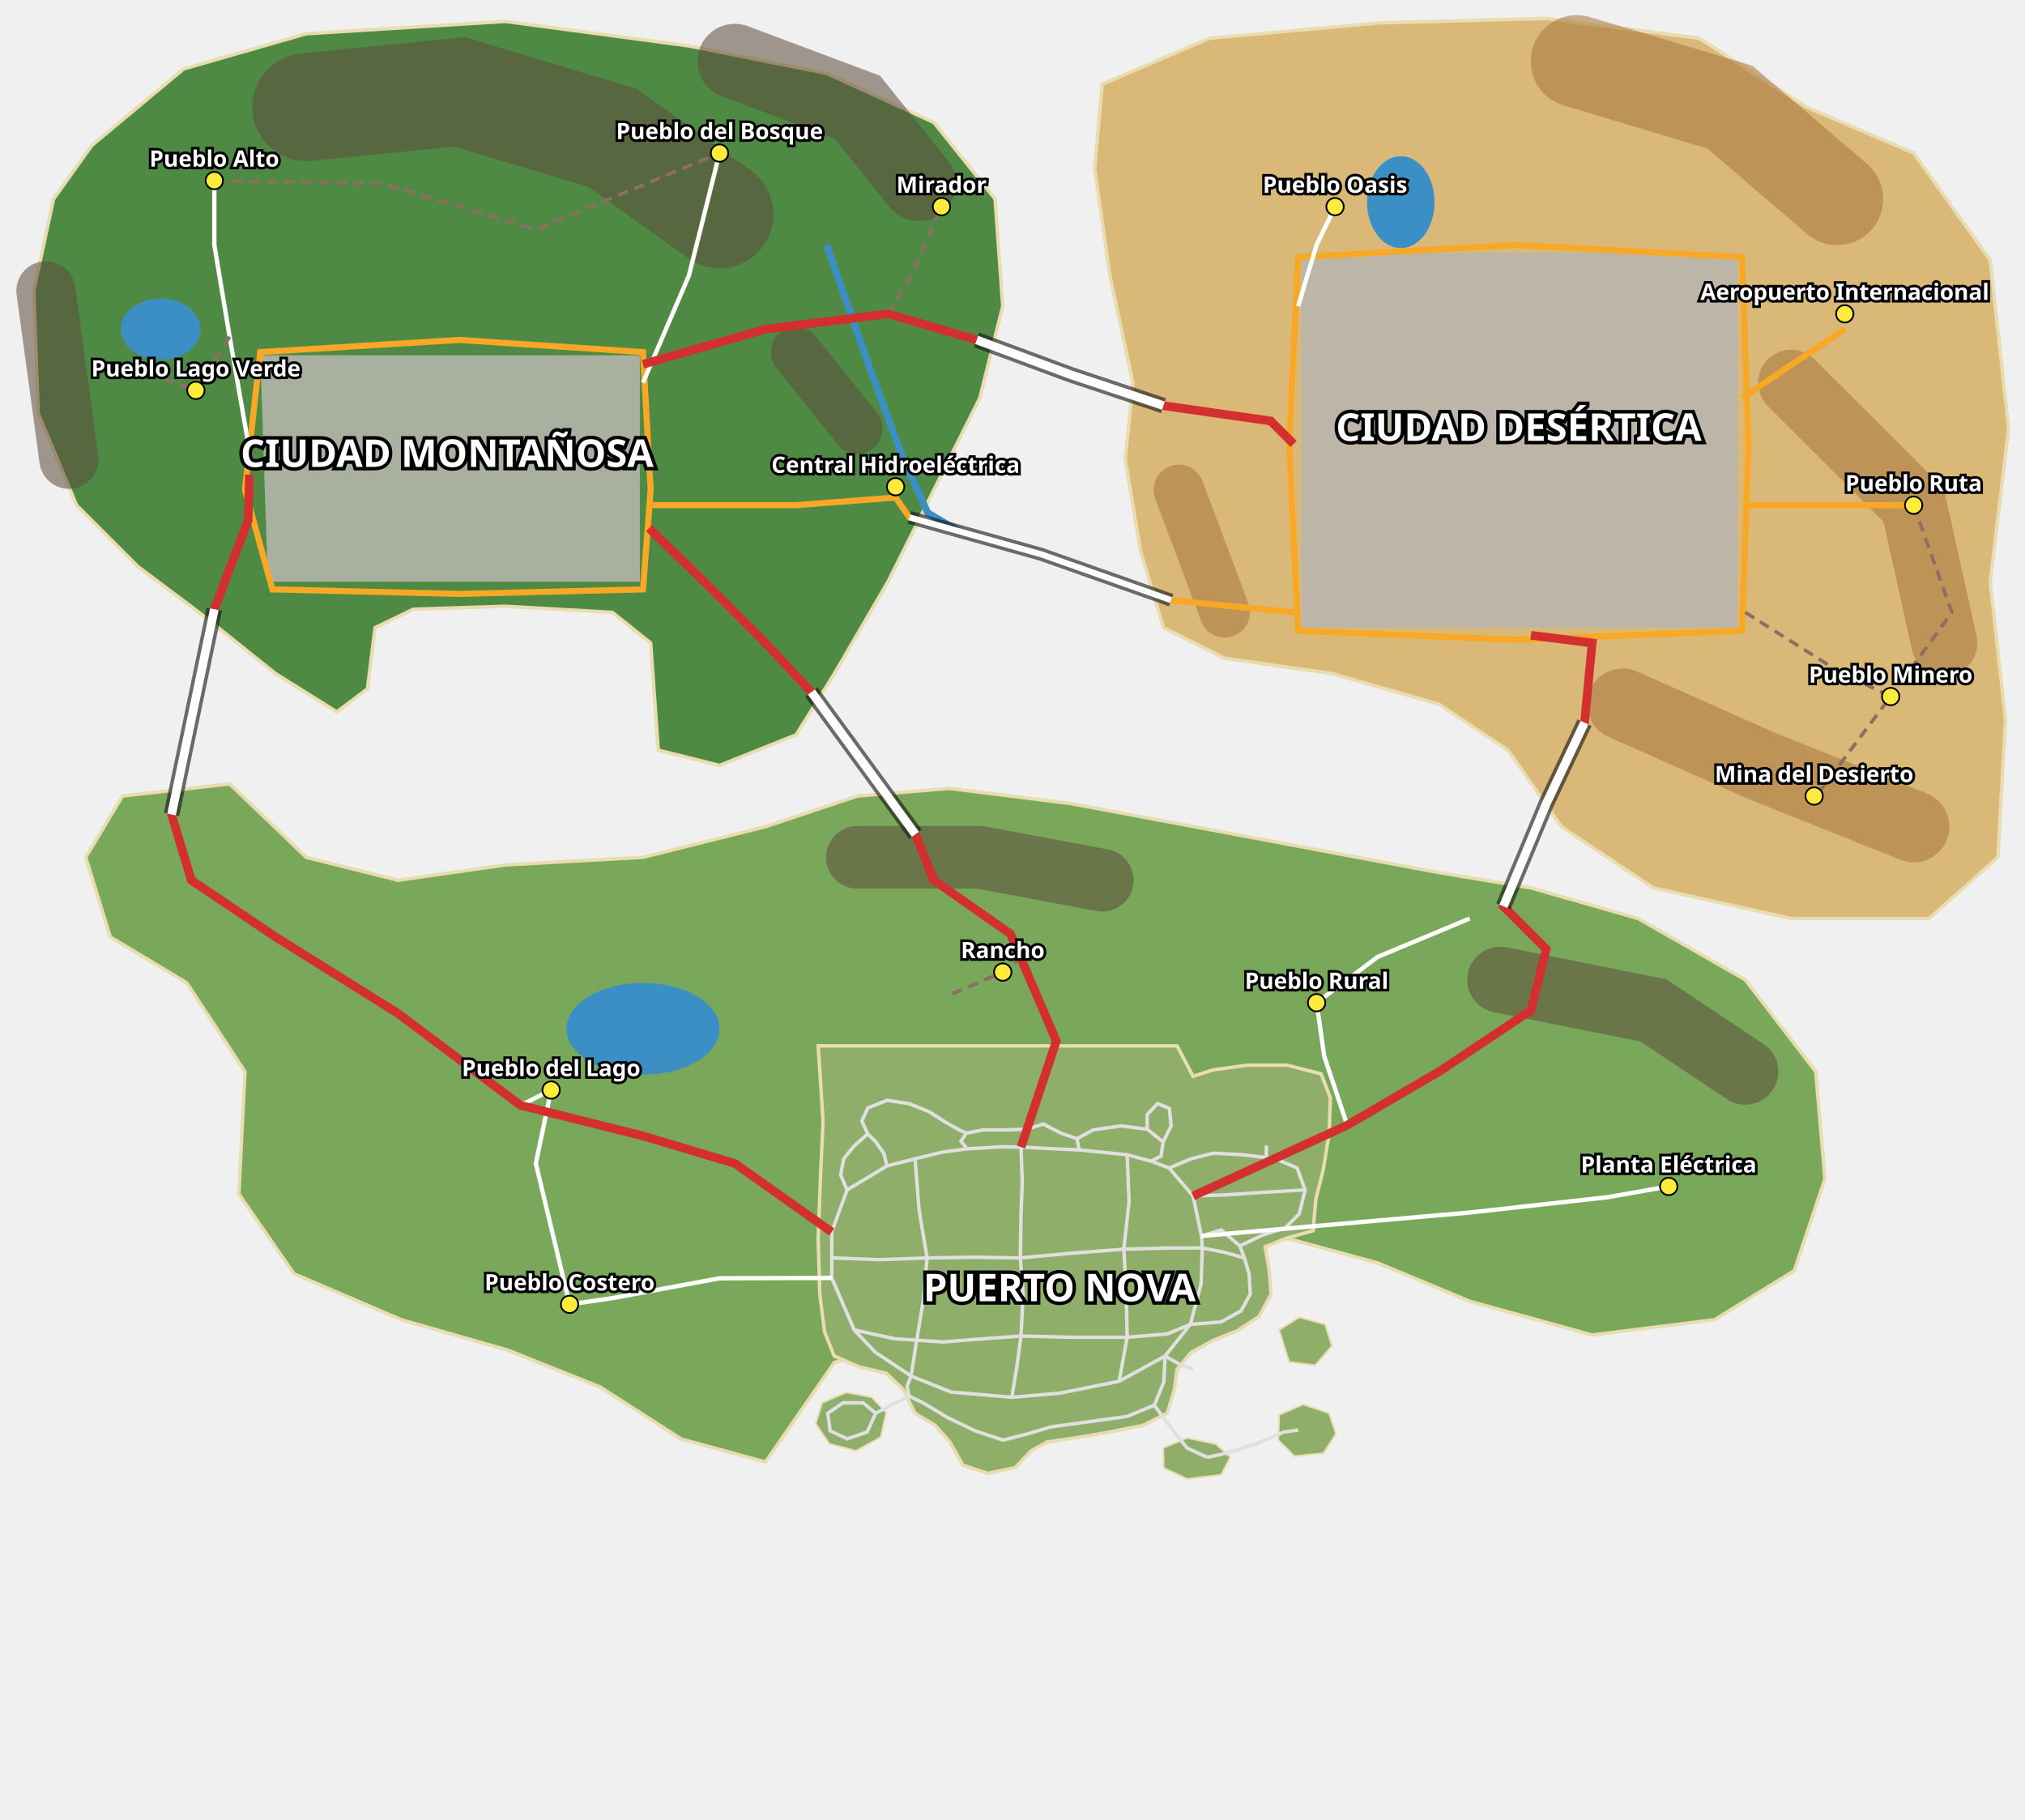
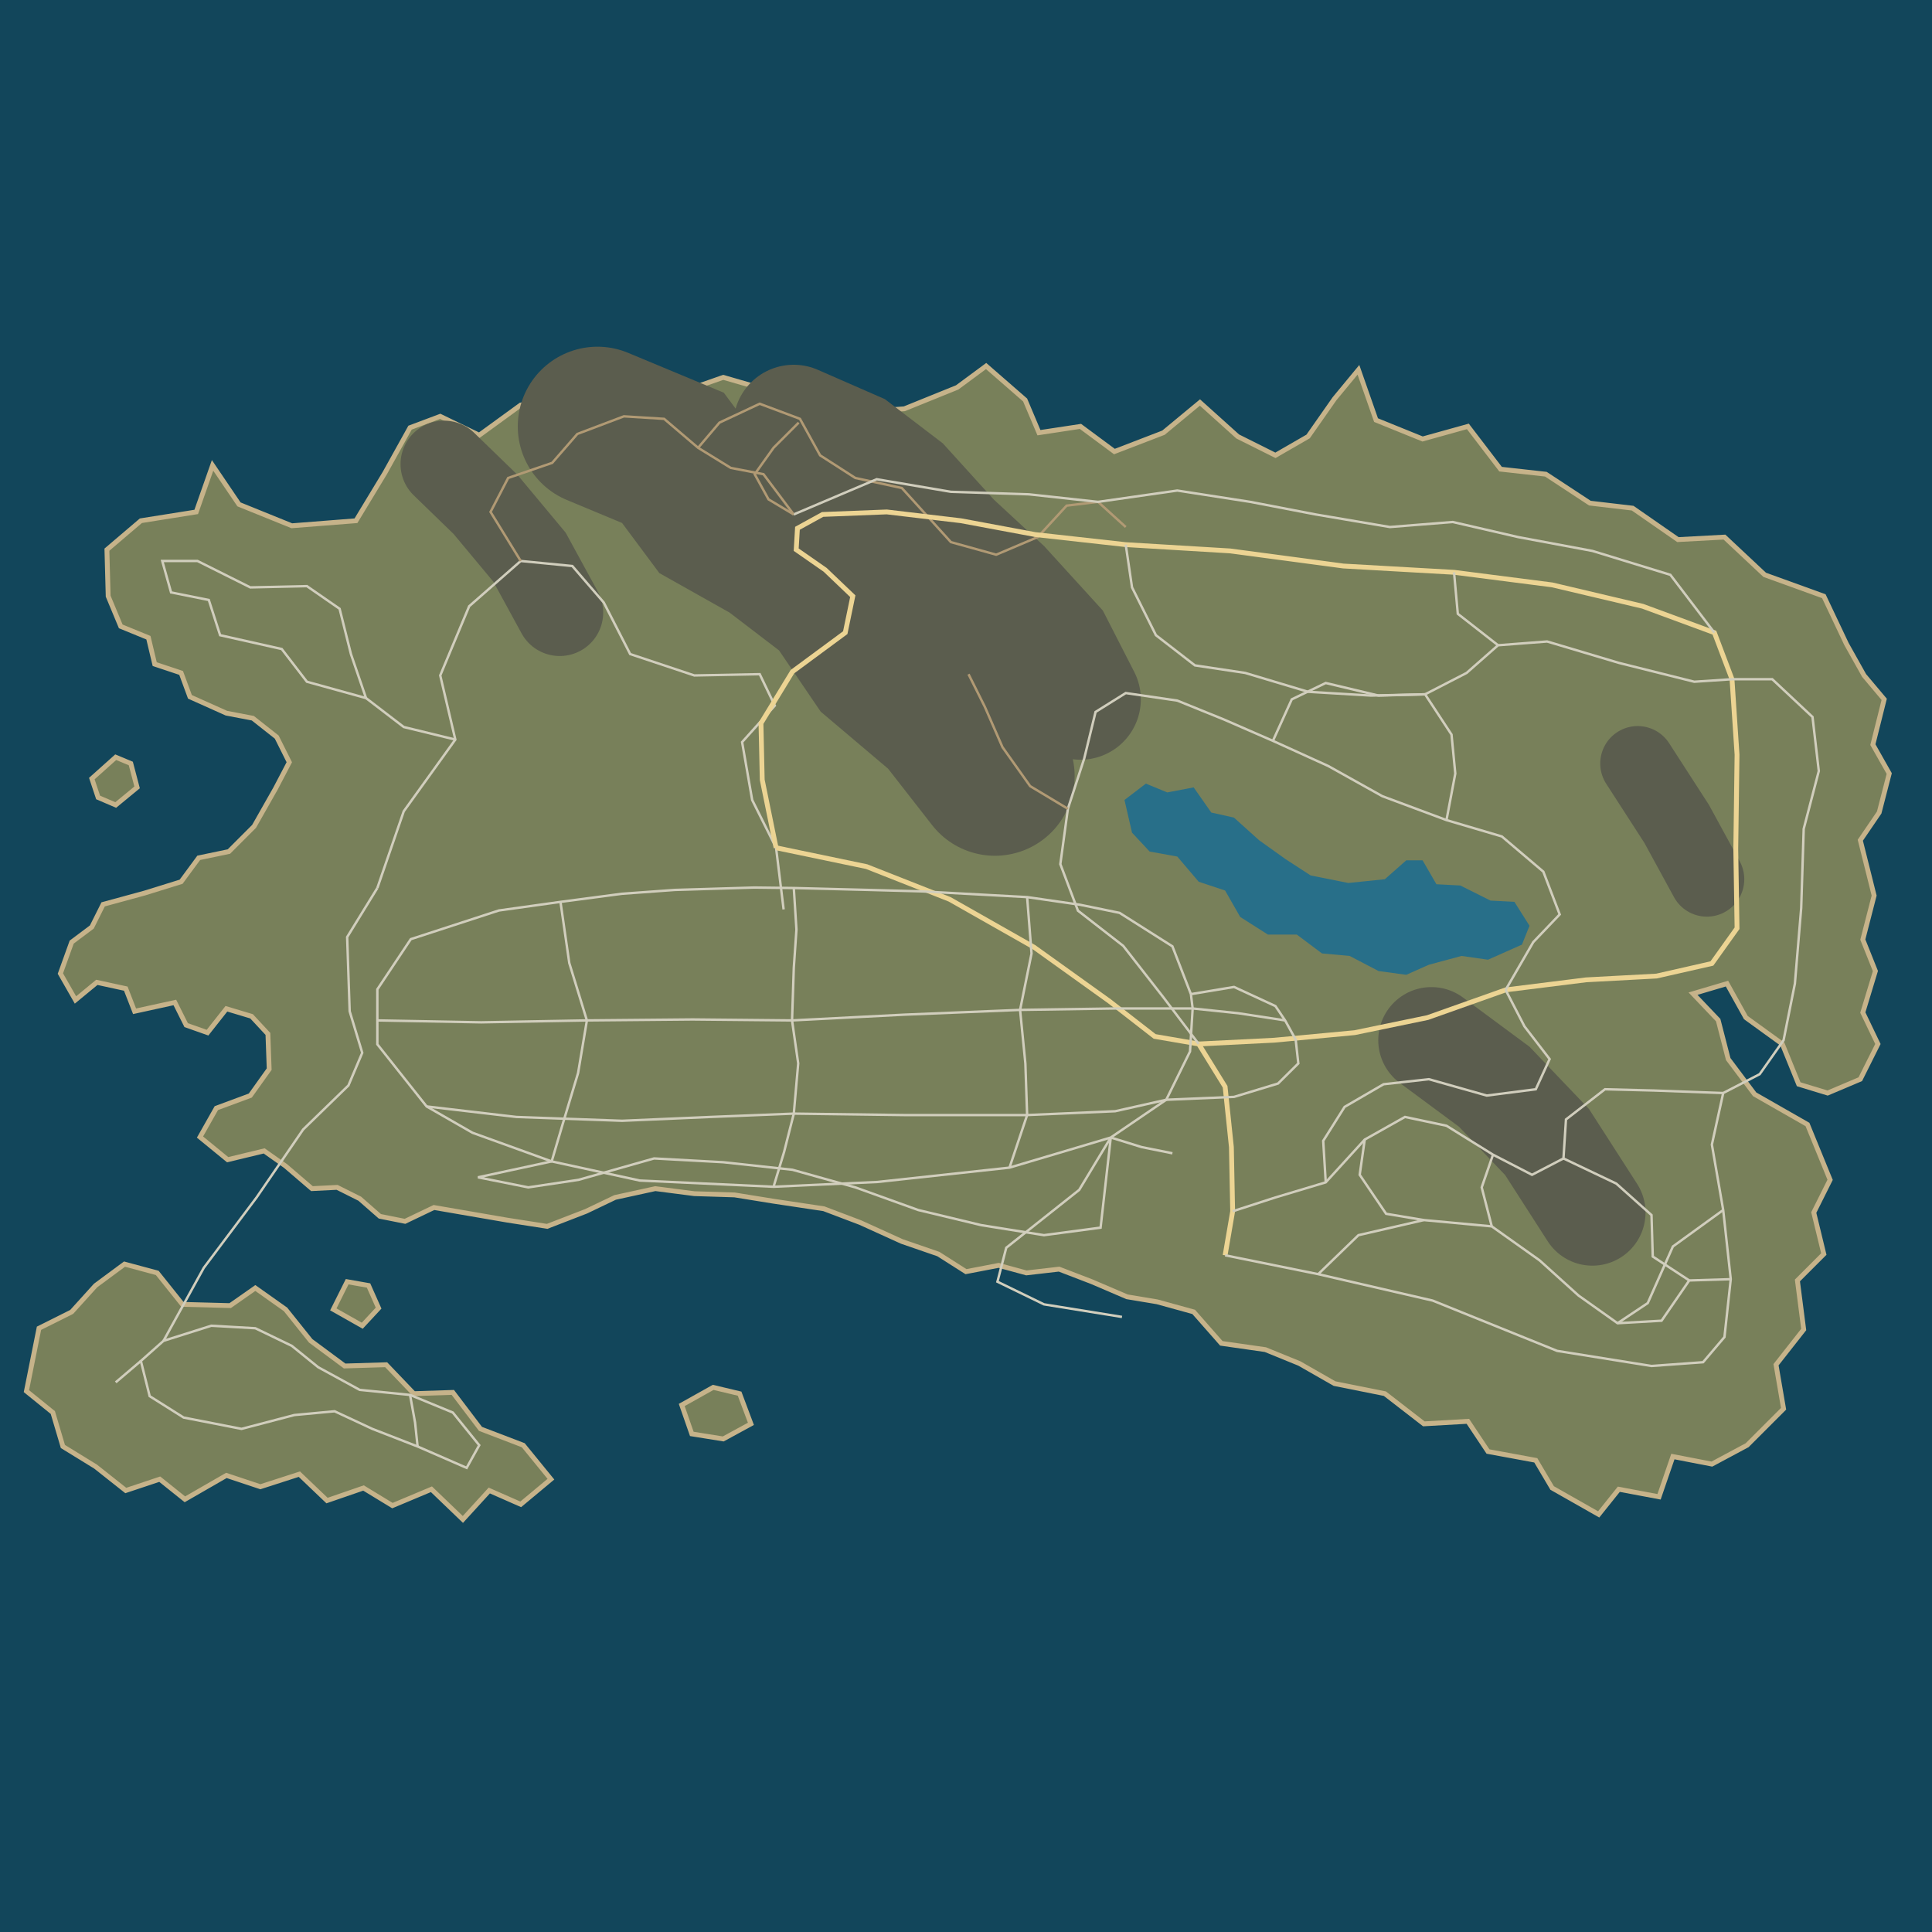
- <svg xmlns="http://www.w3.org/2000/svg" width="1164" height="1046" style="background:#2a6f9e;font-family:sans-serif">
-   <path d="M740.1,711.9L792.0,726.0L844.8,748.0L915.2,767.4L985.6,758.6L1031.4,730.4L1049.0,677.6L1043.7,616.0L1003.2,563.2L941.6,528.0L880.0,510.4L827.2,501.6L756.8,488.4L686.4,475.2L616.0,462.0L545.6,453.2L492.8,457.6L440.0,475.2L369.6,492.8L290.4,497.2L228.8,506.0L176.0,492.8L132.0,450.6L70.4,457.6L49.3,492.8L63.4,538.6L107.4,565.0L140.8,616.0L137.3,686.4L169.0,732.2L230.6,758.6L292.2,776.2L345.0,797.3L391.6,827.2L440.0,840.4L479.6,783.2Z" fill="#79a85a" stroke="#e8dcb0" stroke-width="2" />
-   <path d="M52.8,83.6L105.6,39.6L176.0,19.4L290.4,12.3L396.0,26.4L475.2,42.2L536.8,70.4L572.0,114.4L576.4,176.0L563.2,228.8L536.8,281.6L510.4,334.4L479.6,387.2L457.6,422.4L413.6,440.0L378.4,431.2L374.0,369.6L352.0,352.0L290.4,348.5L237.6,350.2L215.6,360.8L211.2,396.0L193.6,409.2L158.4,387.2L114.4,352.0L79.2,325.6L44.0,290.4L22.0,237.6L19.4,167.2L30.8,114.4Z" fill="#4f8a45" stroke="#e8dcb0" stroke-width="2" />
-   <path d="M633.6,48.4L695.2,22.0L792.0,13.2L888.8,10.6L976.8,22.0L1038.4,61.6L1100.0,88.0L1144.0,149.6L1154.6,246.4L1144.0,334.4L1152.8,413.6L1148.4,492.8L1108.8,528.0L1029.6,528.0L950.4,510.4L897.6,475.2L866.8,431.2L827.2,404.8L765.6,387.2L704.0,378.4L668.8,360.8L655.6,316.8L646.8,264.0L651.2,220.0L638.0,158.4L629.2,96.8Z" fill="#d9b878" stroke="#e8dcb0" stroke-width="2" />
-   <path d="M470.3,601.2L472.1,628.8L473.1,644.9L471.7,674.8L470.3,711.6L471.2,743.8L474.0,765.7L479.5,779.5L493.8,785.7L509.4,789.4L519.1,798.6L526.0,812.4L537.5,819.3L545.7,828.5L553.6,842.3L567.8,846.9L583.5,843.7L592.7,834.0L601.9,828.9L620.3,826.2L638.7,823.0L657.1,819.3L670.9,812.4L675.0,799.0L676.6,787.1L684.7,777.4L697.3,770.5L711.1,765.0L723.8,756.7L730.7,743.8L729.5,730.0L727.2,716.7L739.9,711.6L754.8,707.5L756.4,689.1L760.6,672.5L764.0,651.8L764.7,631.1L759.4,617.3L739.9,612.3L716.9,612.3L697.3,615.0L685.8,618.7L676.6,601.2Z" fill="#8fae6a" stroke="#e8dcb0" stroke-width="2" />
-   <path d="M472.6,806.4L486.4,800.4L501.1,803.2L509.4,811.9L506.2,826.2L491.9,834.0L476.7,829.9L468.9,818.4Z" fill="#8fae6a" stroke="#e8dcb0" />
-   <path d="M668.6,832.4L682.4,826.6L698.9,830.1L707.2,837.7L701.9,847.8L682.4,850.1L669.0,843.9Z" fill="#8fae6a" stroke="#e8dcb0" />
-   <path d="M735.3,813.3L749.1,807.3L764.0,812.4L767.9,824.3L760.6,835.4L744.0,837.0L734.8,827.8Z" fill="#8fae6a" stroke="#e8dcb0" />
-   <path d="M735.3,764.5L746.8,757.2L761.7,761.3L765.6,773.7L756.0,784.8L741.0,782.9Z" fill="#8fae6a" stroke="#e8dcb0" />
-   <path d="M176.0,61.6L264.0,52.8L352.0,79.2L413.6,123.2" fill="none" stroke="#5d4b3a" stroke-opacity="0.55" stroke-width="62" stroke-linecap="round" />
-   <path d="M422.4,35.2L492.8,61.6L528.0,105.6" fill="none" stroke="#5d4b3a" stroke-opacity="0.55" stroke-width="43" stroke-linecap="round" />
-   <path d="M26.4,167.2L39.6,264.0" fill="none" stroke="#5d4b3a" stroke-opacity="0.55" stroke-width="34" stroke-linecap="round" />
-   <path d="M457.6,202.4L492.8,246.4" fill="none" stroke="#5d4b3a" stroke-opacity="0.55" stroke-width="29" stroke-linecap="round" />
-   <path d="M906.4,35.2L994.4,61.6L1056.0,114.4" fill="none" stroke="#a5743f" stroke-opacity="0.55" stroke-width="53" stroke-linecap="round" />
-   <path d="M1029.6,220.0L1100.0,290.4L1117.6,369.6" fill="none" stroke="#a5743f" stroke-opacity="0.55" stroke-width="38" stroke-linecap="round" />
-   <path d="M932.8,404.8L1012.0,440.0L1100.0,475.2" fill="none" stroke="#a5743f" stroke-opacity="0.55" stroke-width="41" stroke-linecap="round" />
-   <path d="M677.6,281.6L704.0,352.0" fill="none" stroke="#a5743f" stroke-opacity="0.55" stroke-width="29" stroke-linecap="round" />
-   <path d="M492.8,492.8L563.2,492.8L633.6,506.0" fill="none" stroke="#5d4b3a" stroke-opacity="0.55" stroke-width="36" stroke-linecap="round" />
-   <path d="M862.4,563.2L950.4,580.8L1003.2,616.0" fill="none" stroke="#5d4b3a" stroke-opacity="0.55" stroke-width="38" stroke-linecap="round" />
-   <ellipse cx="369.6" cy="591.4" rx="44.0" ry="26.4" fill="#3b8fc4" />
-   <ellipse cx="92.4" cy="189.2" rx="22.9" ry="17.6" fill="#3b8fc4" />
-   <ellipse cx="805.2" cy="116.2" rx="19.4" ry="26.4" fill="#3b8fc4" />
-   <path d="M475.2,140.8L499.8,211.2L519.2,264.0L533.3,294.8L552.6,306.2" fill="none" stroke="#3b8fc4" stroke-width="4" />
-   <path d="M149.6,204.2L367.8,204.2L367.8,334.4L154.0,334.4Z" fill="#b9b6b0" fill-opacity="0.85" />
-   <path d="M748.0,145.2L998.8,145.2L998.8,360.8L748.0,360.8Z" fill="#b9b6b0" fill-opacity="0.85" />
-   <path d="M486.9,684.0L509.9,670.2L526.0,666.1L542.1,662.2L555.9,660.4L576.6,659.2L586.9,659.4L606.5,660.4L620.3,661.0L647.9,663.8L661.7,667.5L672.0,671.4L685.8,687.5L690.6,710.5L691.1,717.4L690.4,738.1L684.2,761.3L669.7,779.5L643.3,794.0L608.8,800.9L581.6,803.2L546.7,800.2L523.7,791.0L503.0,777.2L491.0,764.5L478.1,734.6L478.1,723.1L478.1,708.2Z" fill="none" stroke="#e0e0e0" stroke-width="2" />
-   <path d="M586.9,659.4L587.6,679.4L586.9,697.8L586.5,723.1L588.1,743.8L586.9,768.0L584.4,786.4L581.6,803.2" fill="none" stroke="#e0e0e0" stroke-width="2" />
-   <path d="M478.1,723.1L505.3,724.1L532.9,723.1L560.5,722.7L586.5,723.1L615.7,720.4L646.0,718.1L670.9,717.4L691.1,717.4" fill="none" stroke="#e0e0e0" stroke-width="2" />
-   <path d="M491.0,764.5L514.5,769.6L542.1,771.4L565.1,769.6L586.9,768.0L615.7,768.7L647.9,768.7L670.9,766.8L684.2,761.3" fill="none" stroke="#e0e0e0" stroke-width="2" />
-   <path d="M647.9,663.8L649.0,690.9L646.0,718.1L647.4,743.8L647.9,768.7L643.3,794.0" fill="none" stroke="#e0e0e0" stroke-width="2" />
-   <path d="M526.0,666.1L528.3,695.5L532.9,723.1L530.6,748.4L526.4,773.7L523.7,791.0" fill="none" stroke="#e0e0e0" stroke-width="2" />
-   <path d="M690.6,710.5L701.9,707.0L712.7,716.2L715.3,723.1L718.0,732.3L718.7,743.8L713.4,753.5L701.9,759.9L684.2,761.3" fill="none" stroke="#e0e0e0" stroke-width="2" />
-   <path d="M691.1,717.4L703.1,719.7L715.3,723.1" fill="none" stroke="#e0e0e0" stroke-width="2" />
-   <path d="M669.7,779.5L669.0,794.4L663.5,807.8L647.9,814.2L624.9,817.4L604.2,820.2L590.4,824.3L576.6,827.8L560.5,822.5L544.4,814.7L530.6,806.4L522.5,802.5L521.4,796.7L523.7,791.0" fill="none" stroke="#e0e0e0" stroke-width="2" />
-   <path d="M669.7,779.5L677.8,784.1L685.8,787.1" fill="none" stroke="#e0e0e0" stroke-width="2" />
-   <path d="M522.5,802.5L513.3,807.1L503.4,812.4" fill="none" stroke="#e0e0e0" stroke-width="2" />
-   <path d="M503.4,812.4L498.4,823.2L486.9,827.1L477.2,822.5L475.8,812.4L484.6,806.4L496.1,806.4Z" fill="none" stroke="#e0e0e0" stroke-width="2" />
-   <path d="M663.5,807.8L673.2,820.9L682.4,832.4L693.9,837.7" fill="none" stroke="#e0e0e0" stroke-width="2" />
-   <path d="M693.9,837.7L703.1,835.8L721.5,830.1L738.0,823.2L746.3,822.0" fill="none" stroke="#e0e0e0" stroke-width="2" />
-   <path d="M555.9,660.4L552.4,656.0L555.4,651.4L565.1,649.5L578.9,649.5L590.4,649.1L599.6,646.1L609.9,651.4L619.1,654.6" fill="none" stroke="#e0e0e0" stroke-width="2" />
-   <path d="M620.3,661.0L619.1,654.6L628.3,649.5L644.4,647.2L659.4,649.1L668.6,656.4L667.4,664.5L661.7,667.5" fill="none" stroke="#e0e0e0" stroke-width="2" />
-   <path d="M659.4,649.1L659.4,640.8L665.3,634.4L672.2,637.1L673.2,647.2L668.6,656.4" fill="none" stroke="#e0e0e0" stroke-width="2" />
-   <path d="M509.9,670.2L508.0,662.9L503.4,656.4L498.8,651.8L495.4,644.5L498.8,636.9L509.9,632.5L522.5,634.4L534.0,639.0L543.2,644.9L551.3,649.5L555.4,651.4" fill="none" stroke="#e0e0e0" stroke-width="2" />
-   <path d="M486.9,684.0L483.2,675.3L485.0,666.1L491.0,658.7L498.8,651.8" fill="none" stroke="#e0e0e0" stroke-width="2" />
-   <path d="M672.0,671.4L684.7,666.1L697.3,662.9L714.6,663.8L733.0,666.1L745.6,671.4L750.2,684.0L746.8,697.8L738.7,705.9L726.1,709.8L712.7,716.2" fill="none" stroke="#e0e0e0" stroke-width="2" />
-   <path d="M727.9,665.1L727.9,658.5" fill="none" stroke="#e0e0e0" stroke-width="2" />
-   <path d="M685.8,687.5L705.4,686.8L726.1,685.4L750.2,684.0" fill="none" stroke="#e0e0e0" stroke-width="2" />
-   <path d="M149.6,202.4L264.0,195.4L369.6,202.4L374.0,281.6L369.6,338.8L264.0,341.4L156.6,338.8L140.8,281.6Z" fill="none" stroke="#f9a825" stroke-width="3.5" />
-   <path d="M746.2,147.8L871.2,140.8L1001.4,147.8L1005.0,255.2L1001.4,362.6L871.2,367.8L746.2,362.6L741.0,255.2Z" fill="none" stroke="#f9a825" stroke-width="3.5" />
-   <path d="M478.1,734.6L413.6,734.8L352.0,746.2L327.4,749.8" fill="none" stroke="#ffffff" stroke-width="2.5" />
-   <path d="M299.2,635.4L316.8,626.6L308.0,668.8L327.4,749.8" fill="none" stroke="#ffffff" stroke-width="2.5" />
-   <path d="M587.8,550.0L576.4,558.8L545.6,572.0" fill="none" stroke="#8d6e63" stroke-width="2" stroke-dasharray="6 4" />
-   <path d="M774.4,646.8L761.2,607.2L756.8,576.4L792.0,550.0L844.8,528.0" fill="none" stroke="#ffffff" stroke-width="2.5" />
-   <path d="M690.6,710.5L844.8,697.0L924.0,688.2L959.2,682.0" fill="none" stroke="#ffffff" stroke-width="2.5" />
-   <path d="M144.3,264.0L132.0,193.6L123.2,140.8L123.2,103.8" fill="none" stroke="#ffffff" stroke-width="2.5" />
-   <path d="M132.0,193.6L112.6,224.4L88.0,215.6" fill="none" stroke="#8d6e63" stroke-width="2" stroke-dasharray="6 4" />
-   <path d="M369.6,220.0L396.0,158.4L413.6,88.0" fill="none" stroke="#ffffff" stroke-width="2.5" />
-   <path d="M510.4,180.4L526.2,154.0L535.0,132.0L541.2,118.8" fill="none" stroke="#8d6e63" stroke-width="2" stroke-dasharray="6 4" />
-   <path d="M123.2,103.8L220.0,105.6L308.0,132.0L413.6,88.0" fill="none" stroke="#8d6e63" stroke-width="2" stroke-dasharray="6 4" />
-   <path d="M746.2,176.0L756.8,140.8L767.4,118.8" fill="none" stroke="#ffffff" stroke-width="2.5" />
-   <path d="M1001.4,228.8L1034.0,206.8L1060.4,189.2" fill="none" stroke="#f9a825" stroke-width="3.5" />
-   <path d="M1003.2,290.4L1056.0,290.4L1100.0,290.4" fill="none" stroke="#f9a825" stroke-width="3.5" />
-   <path d="M1003.2,352.0L1056.0,385.4L1086.8,400.4L1047.2,453.2L1042.8,457.6" fill="none" stroke="#8d6e63" stroke-width="2" stroke-dasharray="6 4" />
-   <path d="M1100.0,290.4L1122.0,352.0L1086.8,400.4" fill="none" stroke="#8d6e63" stroke-width="2" stroke-dasharray="6 4" />
-   <path d="M478.1,708.2L422.4,668.8L369.6,653.0L299.2,635.4L228.8,582.6L158.4,538.6L110.0,506.0L98.6,468.2L123.2,350.2L142.6,299.2L143.4,272.8" fill="none" stroke="#d32f2f" stroke-width="5" />
-   <path d="M98.6,468.2L123.2,350.2" fill="none" stroke="#111" stroke-width="9" stroke-opacity="0.6" />
-   <path d="M98.6,468.2L123.2,350.2" fill="none" stroke="#fff" stroke-width="5" />
-   <path d="M586.9,659.4L607.2,598.4L580.8,536.8L536.8,506.0L526.2,479.6L466.4,397.8L440.0,369.6L404.8,334.4L373.1,303.6" fill="none" stroke="#d32f2f" stroke-width="5" />
-   <path d="M526.2,479.6L466.4,397.8" fill="none" stroke="#111" stroke-width="9" stroke-opacity="0.6" />
-   <path d="M526.2,479.6L466.4,397.8" fill="none" stroke="#fff" stroke-width="5" />
-   <path d="M369.6,209.4L440.0,189.2L510.4,180.4L561.4,195.4L616.0,215.6L668.8,233.2L730.4,242.0L743.6,255.2" fill="none" stroke="#d32f2f" stroke-width="5" />
-   <path d="M561.4,195.4L616.0,215.6L668.8,233.2" fill="none" stroke="#111" stroke-width="9" stroke-opacity="0.6" />
-   <path d="M561.4,195.4L616.0,215.6L668.8,233.2" fill="none" stroke="#fff" stroke-width="5" />
-   <path d="M685.8,687.5L774.4,646.8L827.2,616.0L880.0,580.8L888.8,545.6L864.2,521.0L888.8,462.0L910.8,415.4L915.2,369.6L880.0,365.2" fill="none" stroke="#d32f2f" stroke-width="5" />
-   <path d="M864.2,521.0L888.8,462.0L910.8,415.4" fill="none" stroke="#111" stroke-width="9" stroke-opacity="0.6" />
-   <path d="M864.2,521.0L888.8,462.0L910.8,415.4" fill="none" stroke="#fff" stroke-width="5" />
-   <path d="M373.1,290.4L457.6,290.4L514.8,286.0L522.7,297.4L598.4,318.6L673.2,345.0L743.6,352.0" fill="none" stroke="#f9a825" stroke-width="3.5" />
-   <path d="M522.7,297.4L598.4,318.6L673.2,345.0" fill="none" stroke="#111" stroke-width="7.5" stroke-opacity="0.6" />
-   <path d="M522.7,297.4L598.4,318.6L673.2,345.0" fill="none" stroke="#fff" stroke-width="3.5" />
-   <circle cx="316.8" cy="626.6" r="5" fill="#ffeb3b" stroke="#000" />
-   <text x="316.8" y="618.6" font-size="13" font-weight="700" fill="#fff" stroke="#000" stroke-width="3" paint-order="stroke" text-anchor="middle">Pueblo del Lago</text>
-   <circle cx="327.4" cy="749.8" r="5" fill="#ffeb3b" stroke="#000" />
-   <text x="327.4" y="741.8" font-size="13" font-weight="700" fill="#fff" stroke="#000" stroke-width="3" paint-order="stroke" text-anchor="middle">Pueblo Costero</text>
-   <circle cx="756.8" cy="576.4" r="5" fill="#ffeb3b" stroke="#000" />
-   <text x="756.8" y="568.4" font-size="13" font-weight="700" fill="#fff" stroke="#000" stroke-width="3" paint-order="stroke" text-anchor="middle">Pueblo Rural</text>
-   <circle cx="576.4" cy="558.8" r="5" fill="#ffeb3b" stroke="#000" />
-   <text x="576.4" y="550.8" font-size="13" font-weight="700" fill="#fff" stroke="#000" stroke-width="3" paint-order="stroke" text-anchor="middle">Rancho</text>
-   <circle cx="959.2" cy="682.0" r="5" fill="#ffeb3b" stroke="#000" />
-   <text x="959.2" y="674.0" font-size="13" font-weight="700" fill="#fff" stroke="#000" stroke-width="3" paint-order="stroke" text-anchor="middle">Planta Eléctrica</text>
-   <circle cx="123.2" cy="103.8" r="5" fill="#ffeb3b" stroke="#000" />
-   <text x="123.2" y="95.8" font-size="13" font-weight="700" fill="#fff" stroke="#000" stroke-width="3" paint-order="stroke" text-anchor="middle">Pueblo Alto</text>
-   <circle cx="413.6" cy="88.0" r="5" fill="#ffeb3b" stroke="#000" />
-   <text x="413.6" y="80.0" font-size="13" font-weight="700" fill="#fff" stroke="#000" stroke-width="3" paint-order="stroke" text-anchor="middle">Pueblo del Bosque</text>
-   <circle cx="112.6" cy="224.4" r="5" fill="#ffeb3b" stroke="#000" />
-   <text x="112.6" y="216.4" font-size="13" font-weight="700" fill="#fff" stroke="#000" stroke-width="3" paint-order="stroke" text-anchor="middle">Pueblo Lago Verde</text>
-   <circle cx="541.2" cy="118.8" r="5" fill="#ffeb3b" stroke="#000" />
-   <text x="541.2" y="110.8" font-size="13" font-weight="700" fill="#fff" stroke="#000" stroke-width="3" paint-order="stroke" text-anchor="middle">Mirador</text>
-   <circle cx="514.8" cy="279.8" r="5" fill="#ffeb3b" stroke="#000" />
-   <text x="514.8" y="271.8" font-size="13" font-weight="700" fill="#fff" stroke="#000" stroke-width="3" paint-order="stroke" text-anchor="middle">Central Hidroeléctrica</text>
-   <circle cx="767.4" cy="118.8" r="5" fill="#ffeb3b" stroke="#000" />
-   <text x="767.4" y="110.8" font-size="13" font-weight="700" fill="#fff" stroke="#000" stroke-width="3" paint-order="stroke" text-anchor="middle">Pueblo Oasis</text>
-   <circle cx="1100.0" cy="290.4" r="5" fill="#ffeb3b" stroke="#000" />
-   <text x="1100.0" y="282.4" font-size="13" font-weight="700" fill="#fff" stroke="#000" stroke-width="3" paint-order="stroke" text-anchor="middle">Pueblo Ruta</text>
-   <circle cx="1086.8" cy="400.4" r="5" fill="#ffeb3b" stroke="#000" />
-   <text x="1086.8" y="392.4" font-size="13" font-weight="700" fill="#fff" stroke="#000" stroke-width="3" paint-order="stroke" text-anchor="middle">Pueblo Minero</text>
-   <circle cx="1042.8" cy="457.6" r="5" fill="#ffeb3b" stroke="#000" />
-   <text x="1042.8" y="449.6" font-size="13" font-weight="700" fill="#fff" stroke="#000" stroke-width="3" paint-order="stroke" text-anchor="middle">Mina del Desierto</text>
-   <circle cx="1060.4" cy="180.4" r="5" fill="#ffeb3b" stroke="#000" />
-   <text x="1060.4" y="172.4" font-size="13" font-weight="700" fill="#fff" stroke="#000" stroke-width="3" paint-order="stroke" text-anchor="middle">Aeropuerto Internacional</text>
-   <text x="609.0" y="748.0" font-size="22" font-weight="700" fill="#fff" stroke="#000" stroke-width="4" paint-order="stroke" text-anchor="middle">PUERTO NOVA</text>
-   <text x="257.0" y="268.4" font-size="22" font-weight="700" fill="#fff" stroke="#000" stroke-width="4" paint-order="stroke" text-anchor="middle">CIUDAD MONTAÑOSA</text>
-   <text x="873.0" y="253.4" font-size="22" font-weight="700" fill="#fff" stroke="#000" stroke-width="4" paint-order="stroke" text-anchor="middle">CIUDAD DESÉRTICA</text>
+ <svg xmlns="http://www.w3.org/2000/svg" width="1200" height="1200" viewBox="0 0 1200 1200">
+   <rect width="1200" height="1200" fill="#12465b" />
+   <path d="M66.406,341.406L87.5,323.438L121.875,317.969L132.031,289.062L148.438,313.281L181.25,326.562L221.094,323.438L239.062,293.75L254.688,265.625L273.438,258.594L297.656,270.312L323.438,251.562L359.375,245.312L375.781,224.219L395.312,233.594L417.969,245.312L449.219,234.375L478.906,242.969L508.594,247.656L530.469,256.25L561.719,253.906L594.531,240.625L612.5,227.344L636.719,248.438L645.312,268.75L671.094,264.844L692.188,280.469L722.656,268.75L745.312,250L768.75,271.094L792.188,282.812L812.5,271.094L828.906,247.656L843.75,229.688L854.688,260.938L883.594,272.656L911.719,264.844L932.031,291.406L960.156,294.531L987.5,312.5L1014.062,315.625L1042.188,335.156L1071.094,333.594L1096.094,357.031L1132.812,370.312L1146.875,400L1157.812,419.531L1170.312,434.375L1163.281,462.5L1173.438,480.469L1167.188,504.688L1155.469,521.875L1164.062,556.25L1157.031,583.594L1164.844,603.125L1157.031,628.906L1166.406,648.438L1155.469,670.312L1135.156,678.906L1117.188,673.438L1107.031,648.438L1084.375,632.031L1072.656,610.938L1051.562,617.188L1067.188,633.594L1073.438,657.812L1089.844,679.688L1122.656,698.438L1136.719,732.812L1126.562,753.125L1132.812,778.906L1116.406,795.312L1120.312,825.781L1103.125,847.656L1107.812,875L1085.156,897.656L1063.281,909.375L1039.062,904.688L1030.469,929.688L1005.469,925L992.969,940.625L964.062,924.219L953.906,907.031L924.219,901.562L911.719,882.812L884.375,884.375L860.156,865.625L828.906,859.375L807.031,846.875L785.938,838.281L758.594,834.375L741.406,814.844L718.75,808.594L700,805.469L678.125,796.094L657.812,788.281L637.5,790.625L620.312,785.938L600,789.844L582.812,778.906L560.156,771.094L534.375,759.375L511.719,750.781L480.469,746.094L456.25,742.188L431.25,741.406L407.031,738.281L382.031,743.75L364.062,752.344L339.844,761.719L314.844,757.812L292.188,753.906L269.531,750L251.562,758.594L235.938,755.469L223.438,744.531L209.375,737.5L193.75,738.281L177.344,724.219L164.062,714.844L141.406,720.312L124.219,706.25L134.375,688.281L155.469,680.469L167.188,664.062L166.406,642.188L156.25,631.25L140.625,626.562L128.906,641.406L115.625,636.719L108.594,622.656L83.594,628.125L78.125,614.062L60.156,610.156L46.875,621.094L37.5,604.688L44.531,585.156L57.031,575.781L64.062,561.719L89.844,554.688L112.5,547.656L123.438,532.812L142.188,528.906L157.812,513.281L171.094,489.844L179.688,473.438L171.875,457.812L157.031,446.094L140.625,442.969L117.969,432.812L112.5,417.969L96.094,412.5L92.188,396.094L75,389.062L67.188,370.312Z" fill="#78805a" stroke="#c6b38a" stroke-width="3" />
+   <path d="M24.219,825L44.531,814.844L59.375,798.438L77.344,785.156L97.656,790.625L113.281,810.156L142.969,810.938L158.594,800L177.344,813.281L192.969,832.812L214.062,848.438L239.844,847.656L257.031,865.625L281.25,864.844L298.438,887.5L325,897.656L342.188,918.75L323.438,934.375L303.906,925.781L287.5,943.75L267.969,925L243.75,935.156L225.781,924.219L203.125,932.031L185.938,915.625L161.719,923.438L140.625,916.406L114.844,931.25L99.219,918.75L78.125,925.781L59.375,910.938L39.062,898.438L32.812,877.344L16.406,864.062Z" fill="#78805a" stroke="#c6b38a" stroke-width="3" />
+   <path d="M57.031,483.594L71.875,470.312L81.25,474.219L85.156,489.062L71.875,500L60.938,495.312Z" fill="#78805a" stroke="#c6b38a" stroke-width="3" />
+   <path d="M423.438,872.656L442.969,861.719L459.375,865.625L466.406,884.375L449.219,893.75L429.688,890.625Z" fill="#78805a" stroke="#c6b38a" stroke-width="3" />
+   <path d="M207.031,813.281L215.625,796.094L228.906,798.438L235.156,812.5L225,823.438Z" fill="#78805a" stroke="#c6b38a" stroke-width="3" />
+   <path d="M371.094,264.844L417.969,284.375L442.969,317.969L480.469,339.062L520.312,369.531L546.875,408.594L587.5,442.969L617.969,482.031" fill="none" stroke="#5b5d4e" stroke-linecap="round" stroke-width="99" />
+   <path d="M492.969,264.062L530.469,280.469L560.156,303.125L590.625,336.719L621.875,365.625L653.906,400.781L671.094,434.375" fill="none" stroke="#5b5d4e" stroke-linecap="round" stroke-width="75" />
+   <path d="M275.781,288.281L301.562,313.281L328.906,346.094L347.656,380.469" fill="none" stroke="#5b5d4e" stroke-linecap="round" stroke-width="54" />
+   <path d="M889.062,646.094L928.125,675L960.938,709.375L989.062,753.125" fill="none" stroke="#5b5d4e" stroke-linecap="round" stroke-width="66" />
+   <path d="M1017.188,474.219L1041.406,511.719L1060.156,546.094" fill="none" stroke="#5b5d4e" stroke-linecap="round" stroke-width="46.5" />
+   <path d="M698.438,496.875L711.719,486.719L725,492.188L741.406,489.062L752.344,504.688L766.406,507.812L782.031,521.875L798.438,533.594L814.062,543.75L837.5,548.438L860.156,546.094L873.438,534.375L883.594,534.375L892.188,549.219L907.031,550L925.781,559.375L940.625,560.156L950,575L945.312,586.719L924.219,596.094L907.812,593.75L887.5,599.219L873.438,605.469L856.25,603.125L838.281,593.75L821.094,592.188L805.469,580.469L787.5,580.469L770.312,569.531L760.938,553.125L744.531,547.656L731.25,532.031L714.062,528.906L703.125,517.188Z" fill="#286f89" />
+   <path d="M234.375,551.562L250.781,503.906L282.812,459.375L273.438,419.531L291.406,376.562L323.438,348.438L355.469,351.562L375,374.219L391.406,406.25L431.25,419.531L471.875,418.75L481.25,438.281L460.938,460.938L467.188,496.875L482.031,526.562L486.719,564.844" fill="none" stroke="#d1cebd" stroke-width="1.5" />
+   <path d="M282.812,459.375L250.781,451.562L227.344,433.594" fill="none" stroke="#d1cebd" stroke-width="1.5" />
+   <path d="M227.344,433.594L217.969,406.25L210.938,378.125L190.625,364.062L155.469,364.844L141.406,357.812L122.656,348.438L100.781,348.438L106.25,367.969L129.688,372.656L136.719,394.531L175,403.125L190.625,423.438Z" fill="none" stroke="#d1cebd" stroke-width="1.5" />
+   <path d="M323.438,348.438L304.688,317.969L315.625,296.875L342.969,287.5L358.594,269.531L387.5,258.594L412.5,260.156L433.594,278.125L453.906,290.625L474.219,294.531L492.969,319.531" fill="none" stroke="#b19a74" stroke-width="1.5" />
+   <path d="M433.594,278.125L446.875,262.5L471.875,250.781L496.875,260.156L509.375,282.812L531.25,296.875L560.156,303.125L590.625,336.719L618.75,344.531L644.531,333.594L662.5,314.062L682.031,311.719L699.219,327.344" fill="none" stroke="#b19a74" stroke-width="1.5" />
+   <path d="M482.031,526.562L473.438,484.375L472.656,449.219L492.188,417.188L525,392.969L529.688,370.312L512.5,353.906L494.531,341.406L495.312,328.125L510.938,319.531L550.781,317.969L596.875,323.438L642.969,332.031L699.219,338.281L764.062,342.188L834.375,351.562L903.125,355.469L964.062,363.281L1020.312,376.562L1064.844,392.969L1075.781,421.875L1078.906,468.75L1078.125,527.344L1078.906,576.562L1063.281,598.438L1028.906,606.25L985.156,608.594L935.156,614.844L886.719,632.031L841.406,641.406L791.406,646.094L744.531,648.438" fill="none" stroke="#ecd493" stroke-width="3" />
+   <path d="M482.031,526.562L538.281,538.281L589.844,558.594L642.188,588.281L689.062,621.875L717.188,643.75L744.531,648.438L760.938,675L764.844,712.5L765.625,752.344L760.938,779.688" fill="none" stroke="#ecd493" stroke-width="3" />
+   <path d="M760.938,779.688L818.75,791.406L889.844,807.812L967.188,839.062L1025.781,848.438L1057.812,846.094L1071.094,830.469L1075,794.531L1070.312,751.562L1063.281,710.938L1070.312,678.906L1092.969,667.188L1107.812,646.094L1114.844,610.938L1118.75,564.062L1120.312,514.844L1129.688,478.906L1125.781,445.312L1100.781,421.875L1075.781,421.875" fill="none" stroke="#d1cebd" stroke-width="1.5" />
+   <path d="M744.531,648.438L722.656,619.531L697.656,587.5L669.531,565.625L658.594,536.719L663.281,502.344L673.438,471.094L680.469,442.188L699.219,430.469L731.25,435.156L760.156,446.875L790.625,460.156L825,475.781L858.594,494.531L898.438,509.375L932.812,519.531L958.594,541.406L968.75,567.969L952.344,585.156L935.156,614.844" fill="none" stroke="#d1cebd" stroke-width="1.5" />
+   <path d="M699.219,338.281L703.125,364.844L717.969,394.531L742.188,413.281L773.438,417.969L812.5,429.688L851.562,432.031L885.156,431.25L910.938,417.969L930.469,400.781L960.938,398.438L1005.469,411.719L1052.344,423.438L1075.781,421.875" fill="none" stroke="#d1cebd" stroke-width="1.5" />
+   <path d="M492.969,319.531L544.531,297.656L590.625,305.469L639.062,307.031L682.031,311.719L731.25,304.688L776.562,311.719L817.188,319.531L863.281,327.344L902.344,324.219L942.969,333.594L989.062,342.188L1037.5,357.031L1064.844,392.969" fill="none" stroke="#d1cebd" stroke-width="1.5" />
+   <path d="M790.625,460.156L802.344,434.375L823.438,424.219L856.25,432.031L885.156,431.25L901.562,456.25L903.906,480.469L898.438,509.375" fill="none" stroke="#d1cebd" stroke-width="1.5" />
+   <path d="M903.125,355.469L905.469,381.25L930.469,400.781" fill="none" stroke="#d1cebd" stroke-width="1.5" />
+   <path d="M492.969,319.531L477.344,310.156L468.75,294.531L480.469,278.125L496.094,262.5" fill="none" stroke="#b19a74" stroke-width="1.5" />
+   <path d="M663.281,502.344L639.844,488.281L622.656,464.062L611.719,439.062L601.562,418.75" fill="none" stroke="#b19a74" stroke-width="1.5" />
+   <path d="M234.375,551.562L215.625,582.031L217.188,628.125L225,653.906L216.406,674.219L188.281,701.562L159.375,743.75L126.562,787.5L101.562,832.812" fill="none" stroke="#d1cebd" stroke-width="1.5" />
+   <path d="M101.562,832.812L87.5,845.312L92.969,867.188L114.062,880.469L150,887.5L182.812,878.906L207.812,876.562L231.25,887.5L259.375,898.438L289.844,911.719L297.656,897.656L281.25,877.344L254.688,866.406L223.438,863.281L197.656,849.219L181.25,835.938L158.594,825L131.25,823.438Z" fill="none" stroke="#d1cebd" stroke-width="1.5" />
+   <path d="M87.5,845.312L71.875,858.594" fill="none" stroke="#d1cebd" stroke-width="1.5" />
+   <path d="M254.688,866.406L257.812,883.594L259.375,898.438" fill="none" stroke="#d1cebd" stroke-width="1.5" />
+   <path d="M765.625,752.344L792.188,743.75L823.438,734.375L847.656,707.812L872.656,693.75L898.438,699.219L927.344,717.188L951.562,729.688L971.094,719.531L972.656,695.312L996.875,676.562L1027.344,677.344L1070.312,678.906" fill="none" stroke="#d1cebd" stroke-width="1.5" />
+   <path d="M823.438,734.375L821.875,708.594L835.156,687.5L859.375,673.438L887.5,670.312L923.438,680.469L953.906,676.562L962.5,657.812L946.875,637.5L935.156,614.844" fill="none" stroke="#d1cebd" stroke-width="1.5" />
+   <path d="M818.75,791.406L843.75,767.188L884.375,757.812L926.562,761.719L956.25,782.812L980.469,804.688L1004.688,821.875L1032.031,820.312L1049.219,795.312L1075,794.531" fill="none" stroke="#d1cebd" stroke-width="1.5" />
+   <path d="M847.656,707.812L844.531,729.688L860.938,753.906L884.375,757.812" fill="none" stroke="#d1cebd" stroke-width="1.5" />
+   <path d="M927.344,717.188L920.312,737.5L926.562,761.719" fill="none" stroke="#d1cebd" stroke-width="1.5" />
+   <path d="M971.094,719.531L1003.906,735.156L1025.781,754.688L1026.562,780.469L1049.219,795.312" fill="none" stroke="#d1cebd" stroke-width="1.5" />
+   <path d="M689.922,706.531L670.312,739.062L625,775L619.531,796.094L648.438,810.156L696.875,817.969" fill="none" stroke="#d1cebd" stroke-width="1.5" />
+   <path d="M1004.688,821.875L1023.438,809.375L1039.062,774.219L1070.312,751.562" fill="none" stroke="#d1cebd" stroke-width="1.5" />
+   <path d="M255.156,583.328L309.844,565.516L348.125,560.172L386.406,555.125L419.219,552.75L468.437,551.266L493.047,551.562L539.531,552.75L572.344,553.641L637.969,557.203L670.781,561.953L695.391,567L728.203,587.781L739.688,617.469L740.781,626.375L739.141,653.094L724.375,683.078L689.922,706.531L627.031,725.234L545,734.141L480.469,737.109L397.344,733.25L342.656,721.375L293.438,703.562L265,687.234L234.375,648.641L234.375,633.797L234.375,614.5Z" fill="none" stroke="#d1cebd" stroke-width="1.5" />
+   <path d="M493.047,551.562L494.688,577.391L493.047,601.141L491.953,633.797L495.781,660.516L493.047,691.688L487.031,715.438L480.469,737.109" fill="none" stroke="#d1cebd" stroke-width="1.5" />
+   <path d="M234.375,633.797L298.906,634.984L364.531,633.797L430.156,633.203L491.953,633.797L561.406,630.234L633.594,627.266L692.656,626.375L740.781,626.375" fill="none" stroke="#d1cebd" stroke-width="1.5" />
+   <path d="M265,687.234L320.781,693.766L386.406,696.141L441.094,693.766L493.047,691.688L561.406,692.578L637.969,692.578L692.656,690.203L724.375,683.078" fill="none" stroke="#d1cebd" stroke-width="1.5" />
+   <path d="M637.969,557.203L640.703,592.234L633.594,627.266L636.875,660.516L637.969,692.578L627.031,725.234" fill="none" stroke="#d1cebd" stroke-width="1.5" />
+   <path d="M348.125,560.172L353.594,598.172L364.531,633.797L359.062,666.453L349.219,699.109L342.656,721.375" fill="none" stroke="#d1cebd" stroke-width="1.5" />
+   <path d="M739.688,617.469L766.484,613.016L792.188,624.891L798.203,633.797L804.766,645.672L806.406,660.516L793.828,672.984L766.484,681.297L724.375,683.078" fill="none" stroke="#d1cebd" stroke-width="1.5" />
+   <path d="M740.781,626.375L769.219,629.344L798.203,633.797" fill="none" stroke="#d1cebd" stroke-width="1.5" />
+   <path d="M689.922,706.531L683.594,762.5L648.438,767.188L609.375,760.938L570.312,751.562L531.25,737.5L492.188,726.562L449.219,721.875L406.25,719.531L359.375,732.812L328.125,737.5L296.875,731.25L342.656,721.375" fill="none" stroke="#d1cebd" stroke-width="1.5" />
+   <path d="M689.922,706.531L709.062,712.469L728.203,716.328" fill="none" stroke="#d1cebd" stroke-width="1.5" />
</svg>
